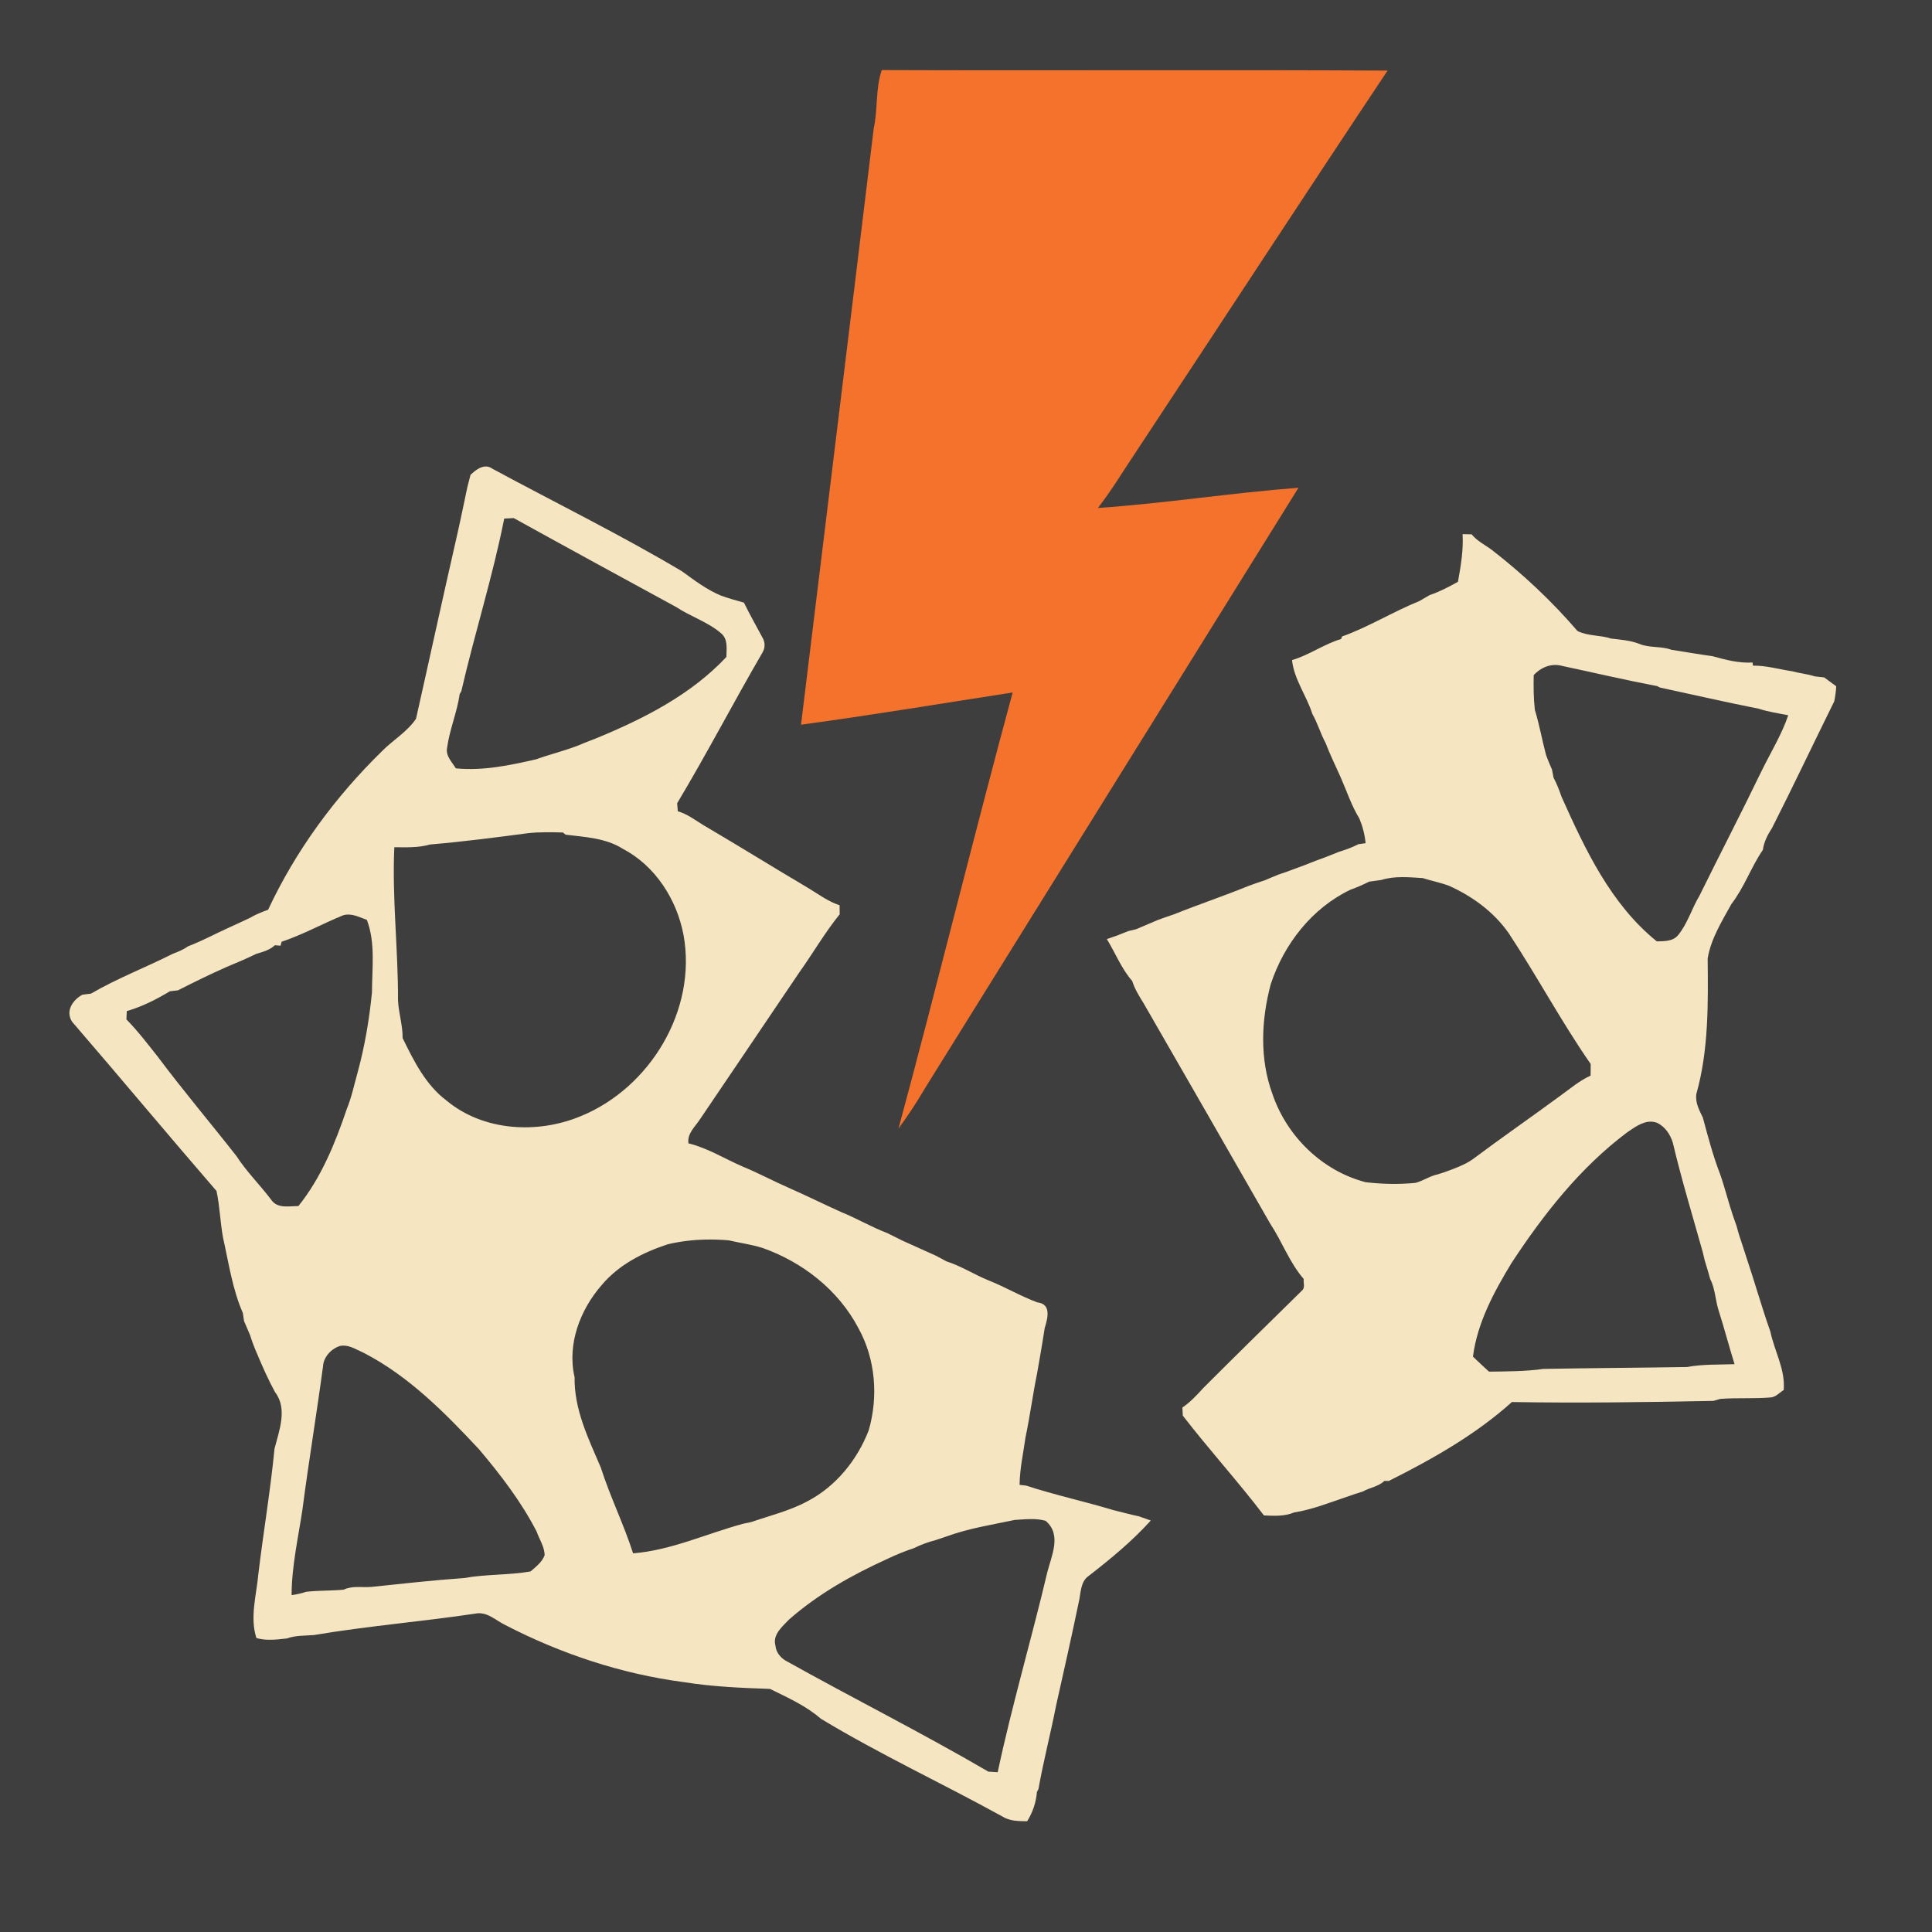
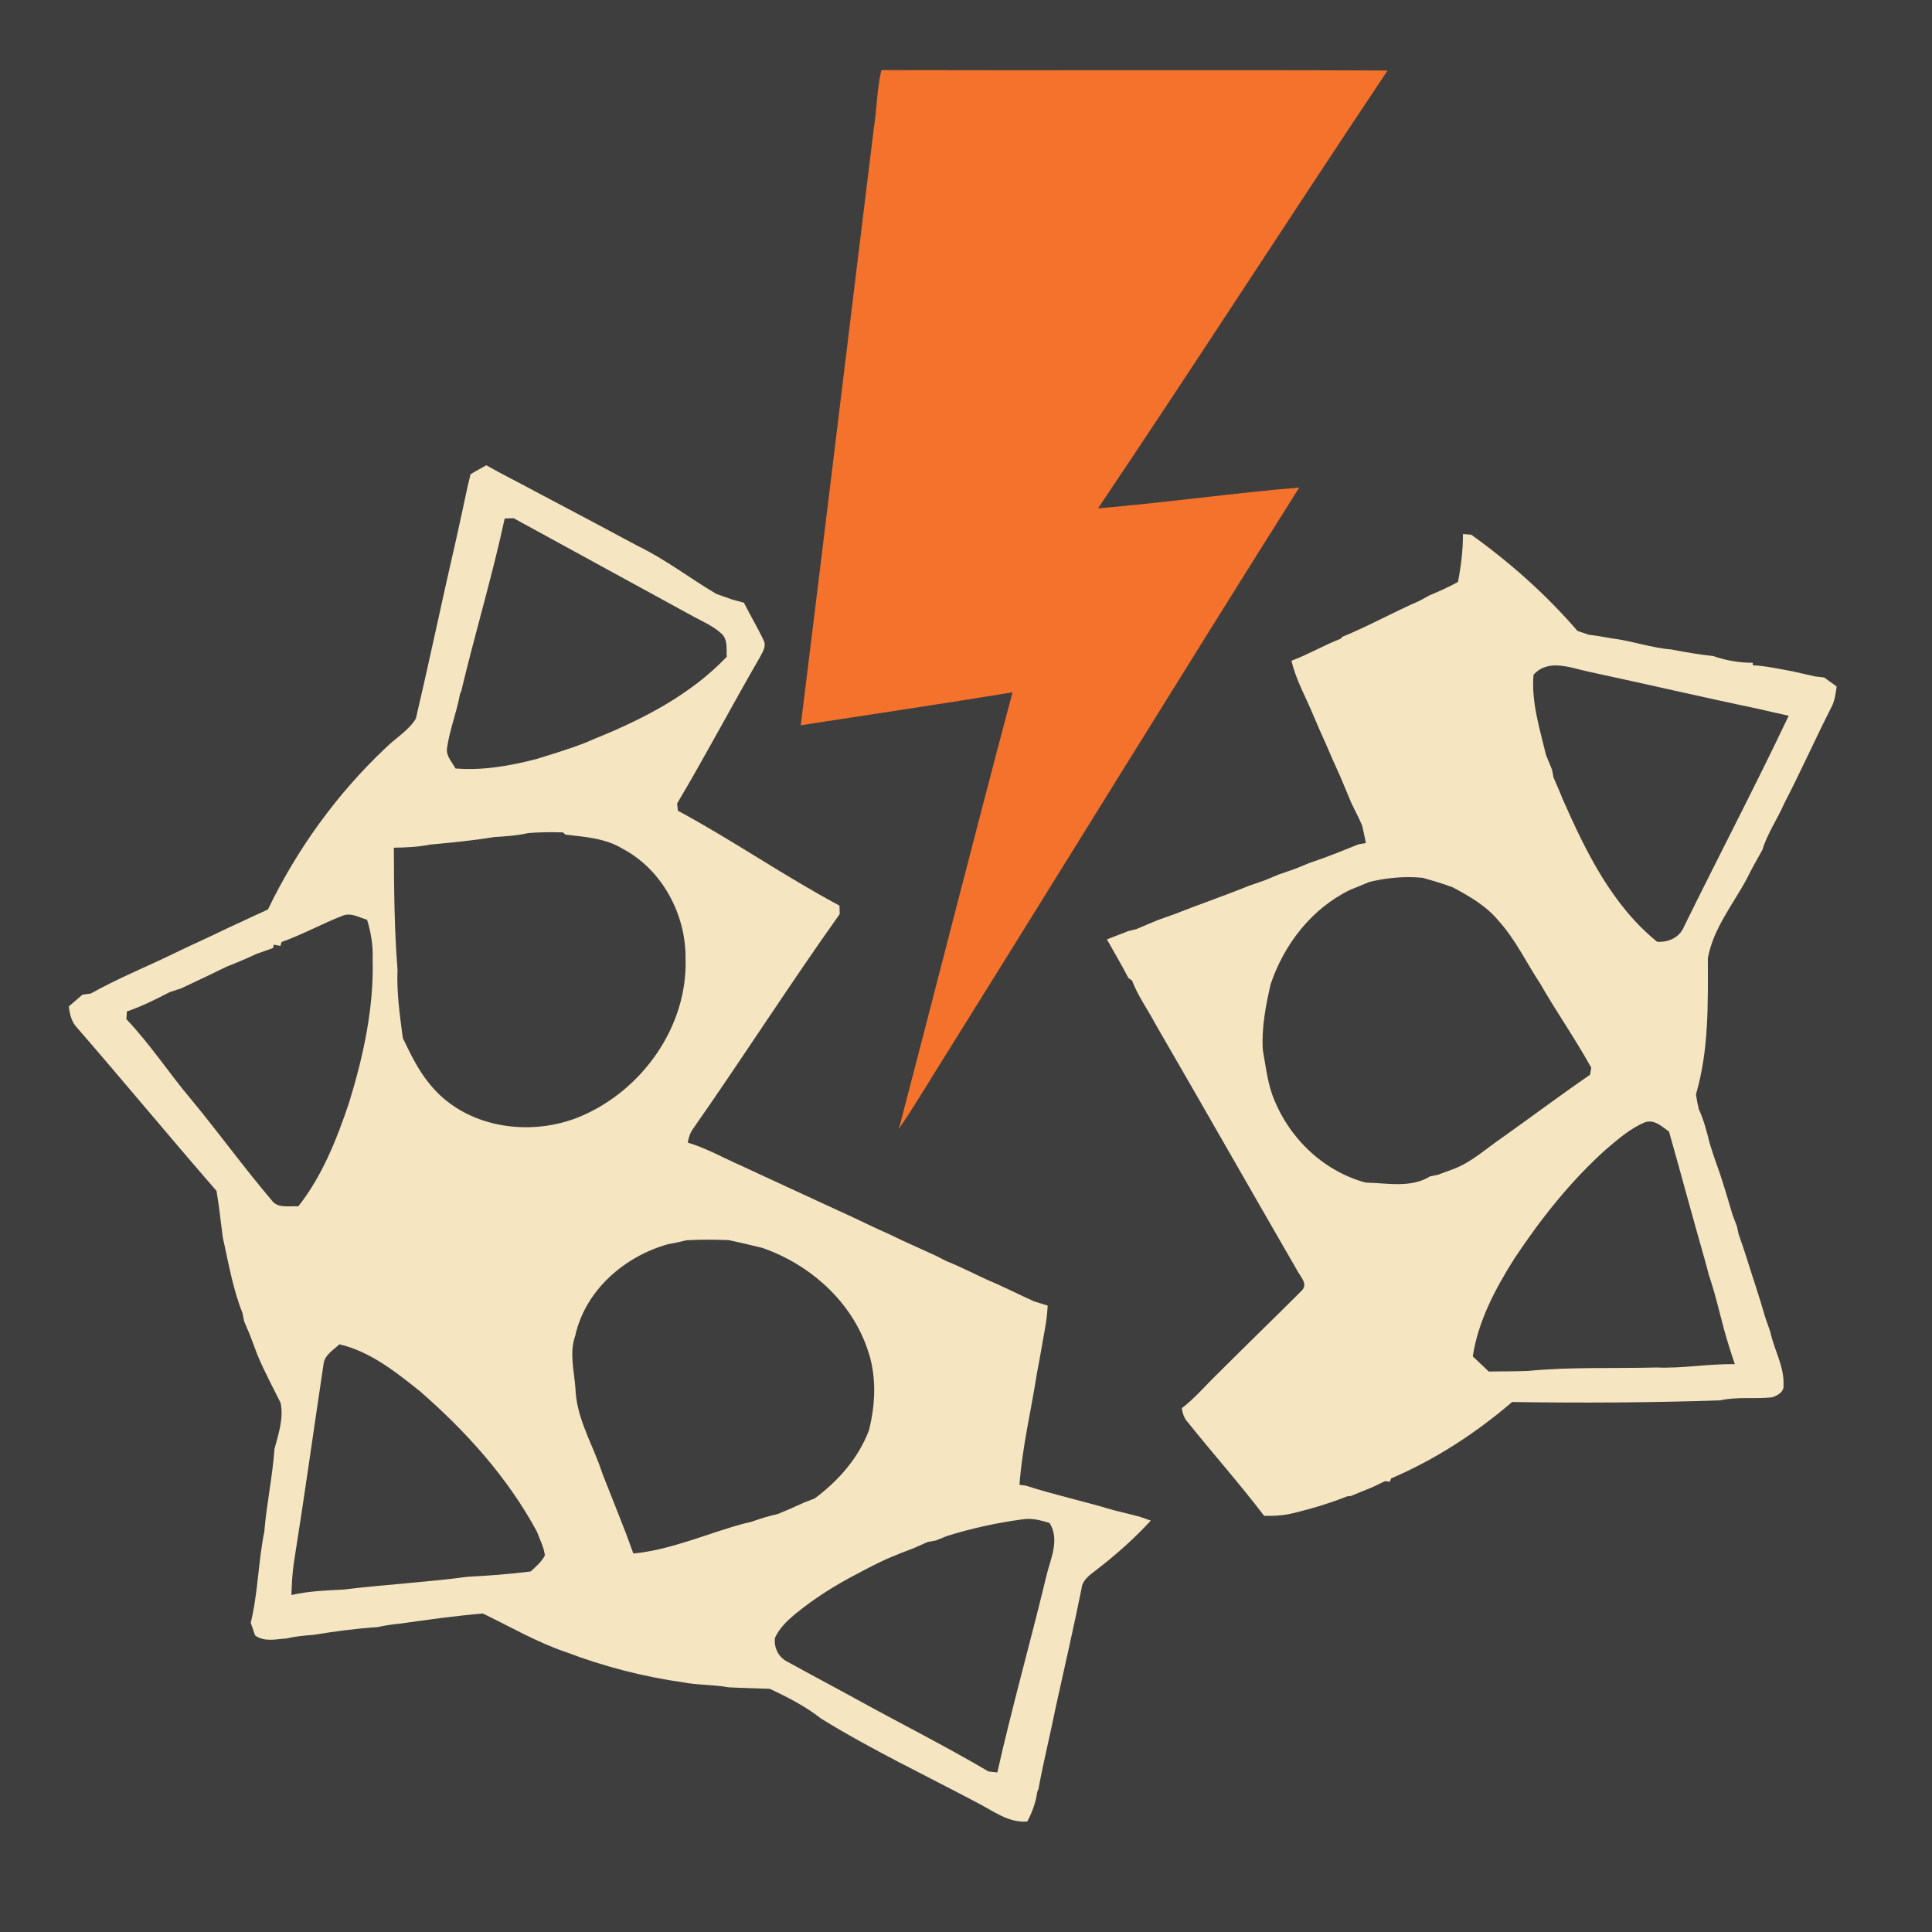
<svg xmlns="http://www.w3.org/2000/svg" width="1280" height="1280" viewBox="0 0 1024 1024" version="1.1" id="svg2">
  <defs id="defs32" />
-   <path d="m 0,0 1024,0 0,1024 L 0,1024 0,0 z" id="path4" style="fill:#3e3e3e" />
-   <path d="m 463.08,68.12 c 2.26,-10.22 0.88,-21 4.26,-30.98 89.36,0.34 178.74,-0.22 268.1,0.28 C 690.88,104.26 647,171.58 602.7,238.6 c -6.9,10.24 -13.2,20.88 -20.78,30.64 35.5,-2.44 70.8,-8.02 106.3,-10.72 -66.18,106.32 -132.28,212.72 -198.44,319.06 -4.12,7.12 -8.74,13.92 -13.56,20.6 20.76,-76.9 39.68,-154.28 60.5,-231.14 -37.38,5.76 -74.68,12 -112.16,17.06 12.8,-105.34 25.8,-210.62 38.52,-315.98 z" id="path6" style="fill:#f4722b" />
-   <path style="fill:#f5e5c1" d="m 257.15,247.25 c -2.866,0.169 -5.591,2.393 -7.75,4.4 -0.54,2.14 -1.07,4.23 -1.65,6.35 -1.98,9.3 -3.86,18.64 -6,27.9 -7.24,31.64 -14.11,63.39 -21.25,95.05 -4.64,6.94 -12.31,11.34 -18.15,17.3 -24.74,24.2 -45.59,52.55 -60.25,83.95 -3.4,1.2 -6.73,2.56 -9.85,4.4 -3.48,1.66 -7,3.25 -10.5,4.85 -7.36,3.32 -14.49,7.22 -22.05,10.1 -2.44,1.7 -5.15,2.9 -7.95,3.9 -14.42,7.28 -29.61,13.08 -43.55,21.2 -1.12,0.14 -3.36,0.43 -4.5,0.55 -5.18,2.8 -9.19,8.72 -5.45,14.4 25.66,29.74 50.8,59.93 76.5,89.65 1.76,8.14 1.95,16.49 3.45,24.65 3.02,13.42 4.96,27.32 10.5,40 0.16,1.06 0.47,3.22 0.65,4.3 1.06,2.48 2.14,4.93 3.2,7.45 1.06,3.48 2.37,6.86 3.85,10.2 2.84,6.78 5.86,13.57 9.4,20.05 6.74,8.78 2.14,20.39 -0.3,29.95 -2.16,22.16 -5.89,44.15 -8.55,66.25 -0.98,11.26 -4.63,22.98 -1.05,34.1 5.26,1.52 10.84,0.82 16.2,0.2 4.6,-1.68 9.55,-1.4 14.35,-1.8 28.32,-4.78 57.08,-7.11 85.5,-11.35 6.18,-1.3 10.91,3.73 16.05,6.15 29.48,15.22 61.43,25.83 94.35,30.15 15.08,2.42 30.47,3.1 45.75,3.6 9.36,4.62 19.01,8.88 26.95,15.8 31.08,18.8 64.24,34.19 96.1,51.75 3.94,2.58 8.73,2.54 13.25,2.6 2.98,-4.7 4.74,-10.01 5.2,-15.55 l 0.8,-1.5 c 2.64,-14.86 6.45,-29.45 9.35,-44.25 4.02,-18.1 8.16,-36.16 11.9,-54.3 1.3,-4.94 0.73,-11.26 5.45,-14.5 11.62,-8.98 22.99,-18.4 32.85,-29.3 l -6.1,-2.15 c -4.68,-1.02 -9.28,-2.26 -13.9,-3.4 -15.28,-4.62 -30.94,-7.99 -46.1,-12.95 -0.86,-0.1 -2.59,-0.3 -3.45,-0.4 0.1,-8.52 1.97,-16.8 3.15,-25.2 2.36,-11.24 3.85,-22.69 6.15,-33.95 1.38,-7.96 2.8,-15.92 4,-23.9 1.58,-5.14 3.71,-12.81 -3.85,-13.65 -8.98,-3.32 -17.22,-8.25 -26.1,-11.75 -7.48,-3.06 -14.36,-7.54 -22.1,-10 l -5.5,-2.95 c -5.98,-2.62 -11.87,-5.43 -17.85,-8.05 -2.7,-1.32 -5.37,-2.68 -8.05,-4 -8.4,-3.18 -16.13,-7.79 -24.45,-11.15 -9.3,-4.18 -18.46,-8.75 -27.8,-12.85 -8.14,-3.54 -15.95,-7.79 -24.15,-11.15 -9.64,-4.14 -18.69,-9.9 -28.95,-12.4 -0.78,-5.3 3.62,-8.86 6.2,-12.9 17.52,-25.8 34.92,-51.68 52.4,-77.5 7.32,-10.24 13.61,-21.22 21.55,-31 -0.02,-1.6 -0.03,-3.2 -0.05,-4.8 -5.84,-1.9 -10.84,-5.57 -16,-8.75 -18.92,-11.18 -37.56,-22.78 -56.5,-33.9 -4.26,-2.64 -8.35,-5.77 -13.25,-7.15 l -0.35,-4.25 c 15.72,-26.24 29.84,-53.41 45.2,-79.85 1.52,-2.42 1.52,-5.6 0,-8 -3.26,-6.16 -6.76,-12.22 -9.8,-18.5 -4.1,-1.1 -8.15,-2.28 -12.15,-3.7 -7.6,-3.16 -14.15,-8.15 -20.75,-12.95 -32.66,-19.4 -66.86,-36.19 -100.3,-54.25 -1.337,-0.969 -2.647,-1.327 -3.95,-1.25 z m 15.15,27.35 c 28.62,15.84 57.38,31.49 86.1,47.15 7.7,5.1 16.88,7.9 23.9,14 3.64,3.12 2.74,8.21 2.7,12.45 -18.84,20.12 -44.04,32.84 -69.2,43.2 -1.98,0.78 -3.99,1.54 -5.95,2.3 -8.28,3.72 -17.18,5.67 -25.7,8.75 -14,3.2 -28.07,6.2 -42.55,4.8 -2,-3.34 -5.45,-6.54 -4.65,-10.8 1.3,-9.72 5.32,-18.88 6.7,-28.6 l 0.85,-1.45 c 7.06,-30.66 16.63,-60.69 22.75,-91.55 1.68,-0.08 3.37,-0.19 5.05,-0.25 z m 16.8,166.5 c 3.078,-0.03 6.18,0.04 9.25,0.15 l 1.45,1.15 c 10.28,1.26 21.23,1.75 30.25,7.45 17.26,9.02 28.71,26.9 32.25,45.8 7.18,39.66 -17.7,80.91 -54.5,95.95 -22.9,9.54 -51.56,7.99 -71.1,-8.25 -11.08,-8.3 -17.36,-21.01 -23.3,-33.15 0.08,-6.86 -2.19,-13.4 -2.45,-20.2 0.1,-27 -3.19,-53.93 -1.95,-80.95 6.3,0.02 12.76,0.35 18.9,-1.45 17.38,-1.46 34.74,-3.72 52,-6 3.06,-0.33 6.122,-0.47 9.2,-0.5 z m -104.05,43.65 c 3.224,0.138 6.37,1.72 9.4,2.8 4.64,12.28 2.72,25.63 2.7,38.45 -1.4,14.1 -3.75,28.17 -7.45,41.85 -1.88,6.72 -3.31,13.62 -5.95,20.1 -6.14,18.12 -13.52,36.24 -25.6,51.3 -4.82,-0.04 -10.97,1.47 -14.25,-3.15 -5.98,-7.98 -13.18,-15 -18.6,-23.4 C 111.5,595.1 97.03,578.02 83.65,560.1 78.27,553.34 73.06,546.46 67,540.3 c 0.06,-1.46 0.12,-2.96 0.2,-4.4 8.08,-2.34 15.69,-6.2 22.85,-10.5 1.06,-0.12 3.19,-0.38 4.25,-0.5 8.56,-4.34 17.17,-8.59 25.95,-12.45 5.24,-2.22 10.5,-4.36 15.6,-6.9 3.5,-1.02 7.09,-2.01 9.85,-4.55 0.74,0.06 2.26,0.19 3,0.25 l 0.55,-2.1 c 11.22,-3.74 21.61,-9.54 32.55,-14 1.095,-0.355 2.175,-0.446 3.25,-0.4 z M 374,657 c 4.063,-0.083 8.135,0.04 12.2,0.4 5.98,1.4 12.12,2.19 18,4.05 21.22,7.5 40.19,22.33 50.75,42.45 9.08,16.36 10.66,36.27 5.5,54.15 -6.02,15.72 -17.48,29.87 -32.5,37.65 -9.4,5.08 -19.7,7.52 -29.7,11 -1.06,0.22 -3.22,0.66 -4.3,0.9 -19.44,5.24 -38.2,14.1 -58.4,15.7 -4.94,-15.42 -12.18,-30.03 -17.1,-45.45 -6.54,-15.3 -14.22,-30.84 -13.9,-47.9 -4.08,-17.42 2.94,-35.88 14.5,-49 8.98,-10.66 21.79,-17.15 34.85,-21.45 6.625,-1.562 13.329,-2.362 20.1,-2.5 z m -192.15,56.2 c 3.962,-0.066 7.58,2.393 11.15,3.95 23.74,12.3 42.77,31.61 60.85,50.95 11.48,13.58 22.44,27.84 30.6,43.7 1.42,4.16 4.2,8.03 4.2,12.55 -1.38,3.66 -4.59,6.05 -7.45,8.55 -11.68,2.02 -23.65,1.4 -35.25,3.5 -16.44,1.16 -32.79,2.98 -49.15,4.7 -4.88,0.38 -10.07,-0.75 -14.65,1.45 -6.62,0.66 -13.33,0.35 -19.95,1.15 -2.48,0.84 -5.03,1.41 -7.65,1.75 0.04,-15.28 3.49,-30.29 5.75,-45.35 3.3,-25.32 7.5,-50.53 10.9,-75.85 0.28,-5.02 4.29,-9.33 8.95,-10.85 0.583,-0.122 1.134,-0.191 1.7,-0.2 z m 364.2,91.95 c 2.743,-0.033 5.44,0.15 8.1,0.9 8.78,7.22 3.12,18.59 0.9,27.45 -8.36,35.38 -18.69,70.26 -26.25,105.8 -1.66,-0.1 -3.29,-0.22 -4.95,-0.3 -35.24,-20.58 -71.84,-38.91 -107.5,-58.85 -2.84,-1.7 -5.09,-4.59 -5.35,-7.95 -1.62,-5.86 3.72,-10.14 7.3,-13.9 15.36,-13.46 33.36,-23.6 51.9,-32 4.6,-2.22 9.36,-4.13 14.2,-5.75 3.72,-1.84 7.61,-3.28 11.65,-4.3 1.98,-0.66 3.94,-1.34 5.9,-2 11.6,-4.22 23.83,-6.09 35.85,-8.65 2.71,-0.16 5.508,-0.417 8.25,-0.45 z" id="path8" />
-   <path style="fill:#f5e5c1" d="m 775.2,283.1 c 0.5,8.5 -0.95,16.91 -2.45,25.25 -4.82,2.7 -9.76,5.29 -15,7.05 -1.86,1.06 -3.66,2.12 -5.5,3.2 -13.94,5.6 -26.81,13.71 -40.95,18.75 l -0.5,1.35 c -9.1,2.66 -16.88,8.53 -26,11.15 1.06,10.22 7.69,18.82 10.75,28.5 2.82,4.94 4.33,10.49 7.05,15.45 2.3,6.12 5.21,11.92 7.85,17.9 3.28,7.4 5.81,15.23 10.05,22.15 1.74,4.18 2.86,8.55 3.3,13.05 -0.96,0.14 -2.89,0.41 -3.85,0.55 -3.26,1.68 -6.7,2.96 -10.2,4 -2.52,0.98 -5.05,1.98 -7.55,3 -3.42,1.18 -6.76,2.49 -10.1,3.85 -1.94,0.68 -3.88,1.41 -5.8,2.15 -2.82,1.08 -5.67,2.11 -8.55,3.05 -2.5,1 -4.99,2.02 -7.45,3.1 -2.88,0.92 -5.73,1.91 -8.55,2.95 -13.06,5.34 -26.42,9.81 -39.5,15.05 -2.88,0.96 -5.71,1.96 -8.55,3 -3.8,1.7 -7.7,3.22 -11.5,4.9 -1.04,0.24 -3.16,0.74 -4.2,1 -1.96,0.8 -3.94,1.57 -5.9,2.35 -1.36,0.48 -4.09,1.42 -5.45,1.9 4.54,7.34 7.71,15.68 13.45,22.2 1.3,4.22 3.68,8.01 6,11.75 22.42,38.92 44.78,77.82 67.1,116.8 6.32,9.56 10.24,20.68 17.8,29.4 -0.28,1.96 0.87,4.55 -0.85,6.05 -17.5,17.2 -35.06,34.39 -52.4,51.75 -3.4,3.74 -6.83,7.46 -11.05,10.3 0.06,1.08 0.16,3.22 0.2,4.3 13.88,17.98 29.22,34.84 43,52.9 5.36,0.26 10.87,0.57 15.95,-1.55 9.58,-1.54 18.66,-5.15 27.8,-8.25 2.84,-1.02 5.72,-1.93 8.6,-2.85 3.76,-2.1 8.33,-2.61 11.55,-5.65 0.56,0 1.69,0.03 2.25,0.05 23.12,-11.58 45.96,-24.47 65.3,-41.85 35.58,0.62 71.2,0.1 106.8,-0.6 0.92,-0.26 2.75,-0.79 3.65,-1.05 8.78,-0.68 17.59,-0.03 26.35,-0.75 2.92,-0.04 4.91,-2.53 7.25,-3.95 0.94,-10.92 -4.89,-20.52 -7.05,-30.9 -4.62,-13.08 -8.36,-26.49 -12.8,-39.65 -0.64,-1.98 -1.26,-3.94 -1.9,-5.9 -1.2,-3.44 -2.3,-6.9 -3.2,-10.4 -0.72,-2.02 -1.42,-4.02 -2.1,-6 -2.4,-7.18 -4.18,-14.58 -6.7,-21.7 -3.76,-9.72 -6.4,-19.81 -9.1,-29.85 -1.92,-3.96 -4.11,-7.9 -3.45,-12.5 6.56,-23.3 6.24,-47.83 6,-71.85 1.72,-10.42 7.53,-19.68 12.55,-28.8 6.84,-8.84 10.42,-19.55 16.7,-28.75 0.6,-4.26 2.56,-8.09 4.9,-11.65 11.26,-22.24 21.91,-44.76 32.95,-67.1 0.52,-2.62 0.89,-5.29 1.05,-7.95 -2.16,-1.56 -4.28,-3.12 -6.4,-4.7 -1.22,-0.14 -3.71,-0.41 -4.95,-0.55 -3.9,-1.28 -8.01,-1.62 -11.95,-2.7 -6.94,-1.04 -13.75,-3.08 -20.85,-3 l -0.2,-1.65 c -7.28,0.4 -14.26,-1.41 -21.2,-3.35 -7.3,-0.98 -14.54,-2.3 -21.8,-3.4 -5.56,-2.08 -11.72,-0.84 -17.2,-3.2 -4.72,-1.84 -9.84,-2.15 -14.8,-2.75 -5.84,-1.94 -12.22,-1.22 -17.8,-4 -13.58,-15.82 -28.89,-30.17 -45.35,-42.95 -3.62,-2.72 -7.87,-4.7 -10.75,-8.3 -1.6,-0.04 -3.2,-0.08 -4.8,-0.1 z m 48.55,69.35 c 1.376,-0.058 2.825,0.105 4.25,0.5 16.78,3.58 33.49,7.5 50.35,10.7 l 1.4,0.75 c 17.48,3.76 34.91,7.77 52.45,11.25 5.06,1.66 10.36,2.41 15.6,3.45 -3.52,10.44 -9.45,19.92 -14.25,29.8 -10.66,22.06 -21.93,43.77 -32.75,65.75 -4.08,6.78 -6.28,14.72 -11.3,20.9 -2.78,3.5 -7.37,3.28 -11.35,3.4 -24.36,-19.62 -38.03,-48.81 -50.55,-76.75 -1.16,-3.46 -2.5,-6.83 -4.2,-10.05 -0.2,-1.06 -0.62,-3.19 -0.8,-4.25 -1.16,-2.52 -2.17,-5.12 -3.15,-7.7 -2.12,-7.98 -3.55,-16.12 -5.95,-24 -0.7,-6.12 -0.72,-12.26 -0.6,-18.4 2.925,-3.09 6.721,-5.177 10.85,-5.35 z M 743,464.9 c 3.683,-0.025 7.41,0.27 11.05,0.5 4.64,1.46 9.42,2.4 14,4.1 12.42,5.6 23.67,13.83 31.55,25.05 15.04,22.76 27.92,46.98 43.5,69.4 -0.02,1.54 -0.03,4.61 -0.05,6.15 -5.92,2.68 -10.88,6.96 -16.1,10.7 -15.32,11.3 -30.96,22.08 -46.2,33.5 -3.3,2.38 -7.07,3.92 -10.85,5.4 -2.54,1.02 -5.17,1.88 -7.75,2.7 -4.24,0.86 -7.81,3.47 -11.95,4.55 -8.76,0.86 -17.61,0.67 -26.35,-0.35 -23.1,-6 -41.83,-24.34 -49.45,-46.8 -6.82,-18.64 -5.94,-39.14 -0.9,-58.1 7,-21.3 21.84,-40.39 42.3,-50.15 3.38,-1.18 6.65,-2.65 9.85,-4.25 2.16,-0.28 4.34,-0.58 6.5,-0.9 3.53,-1.13 7.168,-1.475 10.85,-1.5 z m 132.05,129.6 c 1.081,0.018 2.183,0.215 3.3,0.65 4.2,2.04 6.87,6.04 8.25,10.4 4.64,19.58 10.51,38.92 15.95,58.3 0.26,1.06 0.74,3.19 1,4.25 1.06,3.2 1.91,6.44 2.85,9.7 2.68,5.16 2.73,11.12 4.45,16.6 3.04,9.5 5.54,19.13 8.5,28.65 -8.42,0.3 -16.9,-0.06 -25.2,1.5 -25.36,0.4 -50.74,0.54 -76.1,1 -9.58,1.36 -19.21,1.31 -28.85,1.45 -2.88,-2.62 -5.7,-5.29 -8.5,-7.95 2.3,-18.02 11.17,-34.35 20.45,-49.65 16.9,-25.74 36.32,-50.48 61.1,-69.1 3.77,-2.551 8.114,-5.88 12.8,-5.8 z" id="path12" />
+   <g id="layer1">
+     <rect style="fill:#3e3e3e;fill-opacity:1;fill-rule:nonzero;stroke:none" id="rect2990" width="1280" height="1280" x="0" y="0" transform="scale(0.8,0.8)" />
+   </g>
+   <g id="layer2">
+     <path d="m 463.14,68.02 c 1.66,-10.26 1.6,-20.74 4,-30.86 89.44,0.26 178.88,-0.18 268.32,0.22 -51.56,77.08 -101.7,155.14 -153.48,232.06 35.62,-3.02 71.04,-8.04 106.66,-11.04 -61.98,98.26 -122.78,197.24 -184.3,295.78 -9.32,14.68 -18.08,29.76 -27.9,44.14 20.18,-77.1 39.72,-154.36 60.22,-231.38 -37.34,6.16 -74.82,11.68 -112.24,17.46 13.08,-105.44 25.76,-210.94 38.72,-316.38 z" id="path6" style="fill:#f4722b" />
+     <path d="m 257.75,246.6 c -2.78,1.6 -5.61,3.07 -8.35,4.75 -0.5,2.24 -1.04,4.43 -1.6,6.65 -2,9.3 -3.95,18.62 -6.05,27.9 -7.32,31.6 -13.91,63.44 -21.35,95 -3.88,6.38 -10.78,10.28 -16,15.5 -25.86,24.38 -46.98,53.67 -62.4,85.65 -3.28,1.5 -6.52,2.98 -9.8,4.5 -3.48,1.6 -6.93,3.33 -10.45,4.85 -7.26,3.52 -14.56,6.92 -21.9,10.3 -2.68,1.3 -5.39,2.51 -8.05,3.85 -14.56,7.04 -29.6,13.15 -43.7,21.05 -1.1,0.14 -3.3,0.46 -4.4,0.6 -2.4,2.06 -4.8,4.12 -7.2,6.2 0.4,4.24 1.5,8.5 4.6,11.6 24.78,28.56 48.85,57.68 73.65,86.2 1.44,8.18 2.23,16.48 3.35,24.7 3.02,13.48 5.29,27.22 10.45,40.1 0.22,1.04 0.6,3.16 0.8,4.2 1.06,2.48 2.09,4.95 3.15,7.45 1.24,3.42 2.53,6.85 3.85,10.25 3.64,8.76 8.09,17.12 12.35,25.6 1.76,8.16 -1.12,16.54 -3.2,24.4 -1.06,14.68 -4.18,29.14 -5.4,43.8 -3.24,16 -3.34,32.58 -7.2,48.4 0.56,1.68 1.74,5.02 2.3,6.7 4.86,3.64 11.24,1.98 16.8,1.6 4.66,-1.12 9.44,-1.52 14.2,-1.9 11.22,-1.84 22.54,-3.34 33.9,-4.1 4.1,-0.88 8.22,-1.52 12.4,-1.9 14.44,-2.06 28.95,-4.08 43.45,-5.3 14.56,7.02 28.71,15.3 44.15,20.5 20.04,7.6 40.88,13 62.1,16 7.86,1.52 15.94,1.1 23.8,2.6 7.36,0.42 14.71,0.48 22.05,0.8 9.48,4.52 18.87,9.26 27.15,15.8 26.74,16.5 55.23,29.98 82.95,44.7 8.38,4.28 16.37,10.65 26.35,9.85 2.56,-4.94 4.53,-10.16 5.25,-15.7 l 0.65,-1.5 c 2.7,-14.84 6.41,-29.45 9.35,-44.25 4.58,-20.66 9.3,-41.34 13.5,-62.1 0.52,-4.88 4.99,-7.52 8.45,-10.3 10.1,-7.76 19.61,-16.29 28.25,-25.65 l -6.15,-2.15 c -4.62,-1.12 -9.21,-2.37 -13.85,-3.45 -15.3,-4.62 -30.93,-8 -46.15,-12.9 l -3.45,-0.5 c 1.44,-19.92 6.19,-39.38 9.25,-59.1 1.56,-7.92 2.84,-15.91 4.3,-23.85 0.74,-3.98 1.16,-7.98 1.4,-12 -2.42,-0.72 -4.82,-1.49 -7.2,-2.25 -8.16,-3.64 -16.11,-7.78 -24.35,-11.2 -7.36,-3.36 -14.53,-7.1 -22.05,-10.1 l -5.6,-2.85 c -5.94,-2.74 -11.86,-5.38 -17.8,-8.1 -2.16,-1.04 -4.33,-2.1 -6.45,-3.1 -9.34,-4.06 -18.4,-8.71 -27.7,-12.85 -17.36,-7.92 -34.61,-16.04 -51.95,-24 -9.18,-4.06 -17.99,-9.05 -27.65,-11.95 0.44,-2.78 1.31,-5.44 3.05,-7.7 26.22,-37.5 50.91,-76.12 77.45,-113.4 -0.04,-1.5 -0.08,-3 -0.1,-4.5 -29.2,-15.6 -56.49,-34.6 -85.65,-50.3 -0.14,-1.3 -0.26,-2.57 -0.4,-3.85 15.14,-25.48 28.96,-51.74 43.8,-77.4 1.4,-2.7 3.62,-5.81 2.1,-8.95 -3.22,-6.82 -7.14,-13.31 -10.5,-20.05 -2.1,-0.56 -4.17,-1.12 -6.25,-1.7 -2.78,-1 -5.55,-1.99 -8.35,-2.95 -13.9,-8.18 -26.76,-18.17 -41.3,-25.25 -18.2,-9.74 -36.39,-19.45 -54.65,-29.05 -8.6,-4.72 -17.48,-9.02 -26,-13.9 z m 14.45,28.05 c 31.96,17.46 63.89,34.96 95.85,52.4 4.9,2.62 10.11,4.92 14.25,8.7 3.58,3.12 2.6,8.15 2.9,12.35 -19.04,20 -44.1,32.94 -69.4,43.2 -1.96,0.82 -3.92,1.68 -5.9,2.5 -8.44,3.28 -17.11,5.87 -25.75,8.55 -14,3.58 -28.25,6.15 -42.75,4.95 -1.8,-3.44 -5.15,-6.68 -4.45,-10.9 1.38,-9.7 5.15,-18.89 6.85,-28.55 l 0.65,-1.45 c 7.3,-30.64 16.41,-60.8 23.05,-91.6 1.58,-0.04 3.12,-0.11 4.7,-0.15 z m 16.95,166.45 c 3.072,-0.055 6.18,0.01 9.25,0.1 l 1.3,1.15 c 10.32,1.24 21.22,1.92 30.3,7.5 20.94,11.06 33.61,34.82 33.35,58.2 1.22,35.9 -22.92,69.76 -55.5,83.6 -26.9,11.38 -61.67,6.28 -80.35,-17.4 -5.94,-7.2 -9.96,-15.71 -14,-24.05 -1.56,-12.02 -3.34,-24.04 -2.8,-36.2 -1.72,-21.54 -1.85,-43.1 -1.95,-64.7 6.42,-0.1 12.9,-0.37 19.2,-1.65 11.38,-1.06 22.77,-2.12 34.05,-4 6,-0.38 12.05,-0.74 17.95,-2.1 3.06,-0.25 6.128,-0.395 9.2,-0.45 z M 184.3,484.75 c 3.489,-0.178 6.902,1.839 10.25,2.7 2.06,6.68 3.21,13.6 2.95,20.6 0.74,26.12 -4.94,51.93 -12.6,76.75 -6.5,19.22 -14.12,38.52 -26.8,54.6 -4.82,-0.38 -10.96,1.31 -14.2,-3.35 -14.74,-17.32 -28.03,-35.78 -42.55,-53.3 C 89.59,568.81 79.6,553.44 67,540.2 c 0.08,-1.38 0.15,-2.76 0.25,-4.1 7.92,-2.7 15.38,-6.46 22.8,-10.3 2,-0.66 3.98,-1.31 6,-1.95 5.32,-2.52 10.65,-5.01 15.95,-7.55 2.74,-1.34 5.51,-2.72 8.25,-4 5.28,-2.08 10.51,-4.28 15.65,-6.7 2.94,-1.02 5.86,-2.1 8.8,-3.1 l 0.4,-1.8 c 0.88,0.16 2.67,0.49 3.55,0.65 l 0.55,-2.05 c 11.18,-3.96 21.59,-9.79 32.65,-14.05 0.81,-0.315 1.645,-0.459 2.45,-0.5 z m 190.85,172.3 c 3.705,0 7.4,0.1 11.1,0.25 6,1.3 11.99,2.63 17.95,4.15 24.98,8.74 46.84,28.05 55.5,53.45 5,13.86 4.43,29.08 0.85,43.2 -5.58,14.78 -16.21,26.78 -28.75,36.1 -1.9,0.72 -3.77,1.46 -5.65,2.2 -4.6,2.1 -9.19,4.15 -13.85,6.05 -4.8,1.04 -9.48,2.51 -14.1,4.15 -1.04,0.26 -3.16,0.76 -4.2,1 -19.42,5.26 -38.16,13.82 -58.3,15.8 -1.36,-3.74 -2.74,-7.43 -4.1,-11.15 -3.98,-10.06 -7.86,-20.11 -11.9,-30.15 -0.68,-1.96 -1.4,-3.94 -2.1,-5.9 -4.92,-13.14 -12.14,-25.91 -12.6,-40.25 -0.66,-9.34 -3.36,-18.89 -0.1,-28.05 5.34,-23.96 25.92,-41.92 49,-48.4 3.4,-0.64 6.74,-1.33 10.1,-2.15 3.7,-0.21 7.445,-0.3 11.15,-0.3 z M 179.9,712.5 c 16.34,3.84 29.82,14.64 42.7,24.9 24.4,21.26 46.49,45.71 61.95,74.35 1.52,4.16 3.73,8.17 4.25,12.65 -1.72,3.42 -4.76,5.92 -7.5,8.5 -11.06,1.4 -22.13,2.26 -33.25,2.8 -21.92,2.92 -44.08,4.16 -66,6.8 -9.24,0.48 -18.56,0.8 -27.6,2.9 0.2,-5.82 0.47,-11.64 1.35,-17.4 5.58,-34.98 10.44,-70.08 15.7,-105.1 0.58,-4.84 5.24,-7.32 8.4,-10.4 z m 365.45,92.55 c 3.743,0.058 7.415,1.045 11,2.2 5.6,9.34 0.17,19.37 -1.95,28.85 -8.3,34.52 -18.02,68.71 -25.8,103.35 -1.18,-0.14 -3.52,-0.43 -4.7,-0.55 -22.98,-13.54 -46.84,-25.52 -70.2,-38.4 -11.98,-6.6 -24.09,-12.96 -36.05,-19.6 -4.88,-2.26 -7.6,-7.52 -6.9,-12.8 2.28,-5.06 6.37,-8.98 10.55,-12.5 10.1,-8.28 21.17,-15.3 32.75,-21.3 5.28,-2.86 10.64,-5.6 16.1,-8.1 4.68,-1.98 9.37,-3.89 14.15,-5.65 2.48,-1.1 4.97,-2.18 7.45,-3.3 1.06,-0.18 3.19,-0.55 4.25,-0.75 1.98,-0.82 3.97,-1.6 5.95,-2.4 12.94,-4 26.21,-6.99 39.65,-8.75 1.255,-0.205 2.502,-0.319 3.75,-0.3 z" id="path8" style="fill:#f5e5c1" />
+     <path d="m 775.4,283.05 c 0,8.54 -1.03,17.02 -2.65,25.4 -4.88,2.62 -9.88,4.99 -15,7.05 -1.84,1 -3.68,2.02 -5.5,3 -13.82,6 -27.01,13.4 -40.95,19.1 l -0.6,0.9 c -8.94,3.42 -17.22,8.38 -26.2,11.7 2.42,10.44 7.9,19.77 11.9,29.65 1.98,4.68 4.03,9.36 6.15,14 2.52,6 5.2,11.96 7.9,17.9 1.96,4.66 3.93,9.32 5.85,14 1.34,2.78 2.74,5.52 4.1,8.3 0.4,0.9 1.2,2.73 1.6,3.65 0.7,3.04 1.35,6.09 1.95,9.15 -0.98,0.16 -2.92,0.51 -3.9,0.65 -3.4,1.4 -6.83,2.76 -10.25,4.1 -2.52,0.96 -5.05,1.92 -7.55,2.9 -2.84,1 -5.68,2 -8.5,3 -2.5,1 -4.99,2.03 -7.45,3.05 -2.86,0.98 -5.71,1.97 -8.55,2.95 -2.5,1.02 -4.97,2.06 -7.45,3.1 -2.86,0.96 -5.66,1.97 -8.5,2.95 -13.06,5.32 -26.45,9.87 -39.55,15.05 -2.88,1 -5.69,2.05 -8.55,3.05 -3.84,1.6 -7.68,3.19 -11.5,4.85 -1.06,0.24 -3.16,0.76 -4.2,1 -3.76,1.48 -7.52,2.96 -11.3,4.4 3.8,6.84 7.82,13.54 11.4,20.5 0.48,0.34 1.42,0.96 1.9,1.3 3.1,8.2 8.32,15.33 12.4,23.05 25.1,43.3 49.84,86.86 74.9,130.2 1.54,3.24 6.16,7.41 2.8,10.95 -14.7,14.68 -29.65,29.15 -44.35,43.85 -6.48,6.16 -12.19,13.18 -19.35,18.6 0.34,2.8 1.29,5.48 3.25,7.6 13.3,16.58 27.45,32.51 40.35,49.45 5.34,0.18 10.68,-0.18 15.9,-1.5 2.66,-0.7 5.37,-1.4 8.05,-2.1 6.8,-1.9 13.52,-4.1 20.1,-6.7 0.48,-0.04 1.45,-0.14 1.95,-0.2 2.6,-1.1 5.23,-2.14 7.85,-3.2 3.5,-1.32 6.84,-2.99 10.2,-4.65 0.66,0.06 1.99,0.19 2.65,0.25 l 0.6,-1.7 c 23.34,-9.94 44.91,-24.02 64.15,-40.5 36.8,0.54 73.62,0.38 110.4,-0.9 9.02,-2.04 18.33,-0.56 27.45,-1.6 2.76,-0.94 6.38,-2.83 6,-6.35 0.5,-9.94 -5.02,-18.83 -7,-28.35 -0.92,-2.58 -1.8,-5.16 -2.7,-7.7 -3.04,-10.76 -6.68,-21.29 -10,-31.95 -1.3,-4.08 -2.68,-8.13 -4.1,-12.15 -0.22,-1.04 -0.68,-3.11 -0.9,-4.15 -0.8,-2.02 -1.56,-4.05 -2.3,-6.05 -2.16,-7.26 -4.27,-14.52 -6.65,-21.7 -1.94,-5.4 -3.84,-10.8 -5.5,-16.3 -1.52,-6.12 -3.07,-12.26 -5.75,-18 -0.62,-2.6 -1.14,-5.26 -1.5,-7.9 6.88,-23.38 6.34,-47.98 6.3,-72.1 2.78,-15.62 13.17,-28.31 20.55,-41.95 2.54,-5.3 5.51,-10.36 8.35,-15.5 2.66,-8.78 8.03,-16.37 11.65,-24.75 8.68,-16.74 16.34,-34 24.9,-50.8 1.84,-3.42 2.3,-7.27 2.8,-11.05 -2.22,-1.58 -4.39,-3.15 -6.55,-4.75 -1.24,-0.14 -3.76,-0.46 -5,-0.6 -3.98,-0.98 -7.97,-1.76 -11.95,-2.7 -6.96,-1.26 -13.87,-2.84 -20.95,-3.2 l 0.05,-1.3 c -7.2,-0.02 -14.32,-1.22 -21.1,-3.6 -7.4,-0.76 -14.72,-2.03 -22,-3.45 -10.88,-0.88 -21.15,-4.63 -31.95,-5.95 -3.98,-0.74 -7.98,-1.4 -12,-1.9 -1.94,-0.7 -3.96,-1.34 -5.9,-2 -16.6,-19.24 -35.66,-36.2 -56.3,-51 -1.48,-0.12 -2.94,-0.23 -4.4,-0.35 z m 49.4,69.65 c 5.675,0.049 11.773,2.141 17.15,3.3 30.12,6.44 60.11,13.49 90.25,19.75 5.26,1.3 10.55,2.44 15.85,3.6 -17.8,37.54 -37.13,74.38 -55.45,111.7 -2.34,5.86 -8.26,8.5 -14.3,8.1 -23.86,-19.34 -37.78,-47.76 -49.9,-75.3 -1.62,-3.94 -3.26,-7.87 -5,-11.75 -0.2,-1.04 -0.6,-3.14 -0.8,-4.2 -1.08,-2.54 -2.11,-5.11 -3.15,-7.65 -3.36,-14 -7.87,-28.03 -6.65,-42.65 3.43,-3.745 7.586,-4.938 12,-4.9 z m -77.9,112.2 c 2.37,0.01 4.73,0.125 7.1,0.35 5.34,1.5 10.68,3.08 15.9,5 8.8,4.7 17.72,9.8 24.2,17.6 9.12,10 14.9,22.38 22.3,33.6 8.62,15.04 18.62,29.29 27,44.45 -0.16,0.94 -0.49,2.81 -0.65,3.75 -15.56,10.68 -30.65,22.03 -46.05,32.95 -8.76,5.92 -16.62,13.43 -26.7,17.15 -2.6,0.96 -5.24,1.9 -7.8,2.9 l -4.25,0.85 c -10.18,6.36 -22.85,3.5 -34.15,3.3 -23.14,-6.3 -41.56,-24.55 -49.6,-46.95 -2.6,-7.64 -3.5,-15.65 -4.9,-23.55 -0.68,-11.7 1.57,-23.26 4.15,-34.6 7.14,-21.26 21.87,-40.33 42.35,-50.15 3.34,-1.32 6.65,-2.7 9.95,-4.1 6.945,-1.65 14.039,-2.579 21.15,-2.55 z m 126.9,129.55 c 4.137,-0.321 7.545,3.042 10.8,5.3 6.48,22.76 12.56,45.64 19.1,68.4 0.72,2.6 1.38,5.21 2.1,7.85 4.26,12.34 6.65,25.24 10.65,37.7 0.96,3.12 2.01,6.21 3.05,9.35 -13.86,-0.28 -27.59,2.33 -41.45,1.75 -22.66,0.58 -45.42,-0.36 -68,1.8 -7,0.32 -13.97,0.19 -20.95,0.35 -2.86,-2.68 -5.68,-5.37 -8.5,-8.05 2.9,-18.86 12.02,-35.98 22.1,-51.9 13.94,-21 29.7,-40.92 48.5,-57.8 6.42,-5.42 12.91,-11.16 20.75,-14.4 0.623,-0.21 1.259,-0.304 1.85,-0.35 z" id="path12" style="fill:#f5e5c1" />
+   </g>
</svg>
